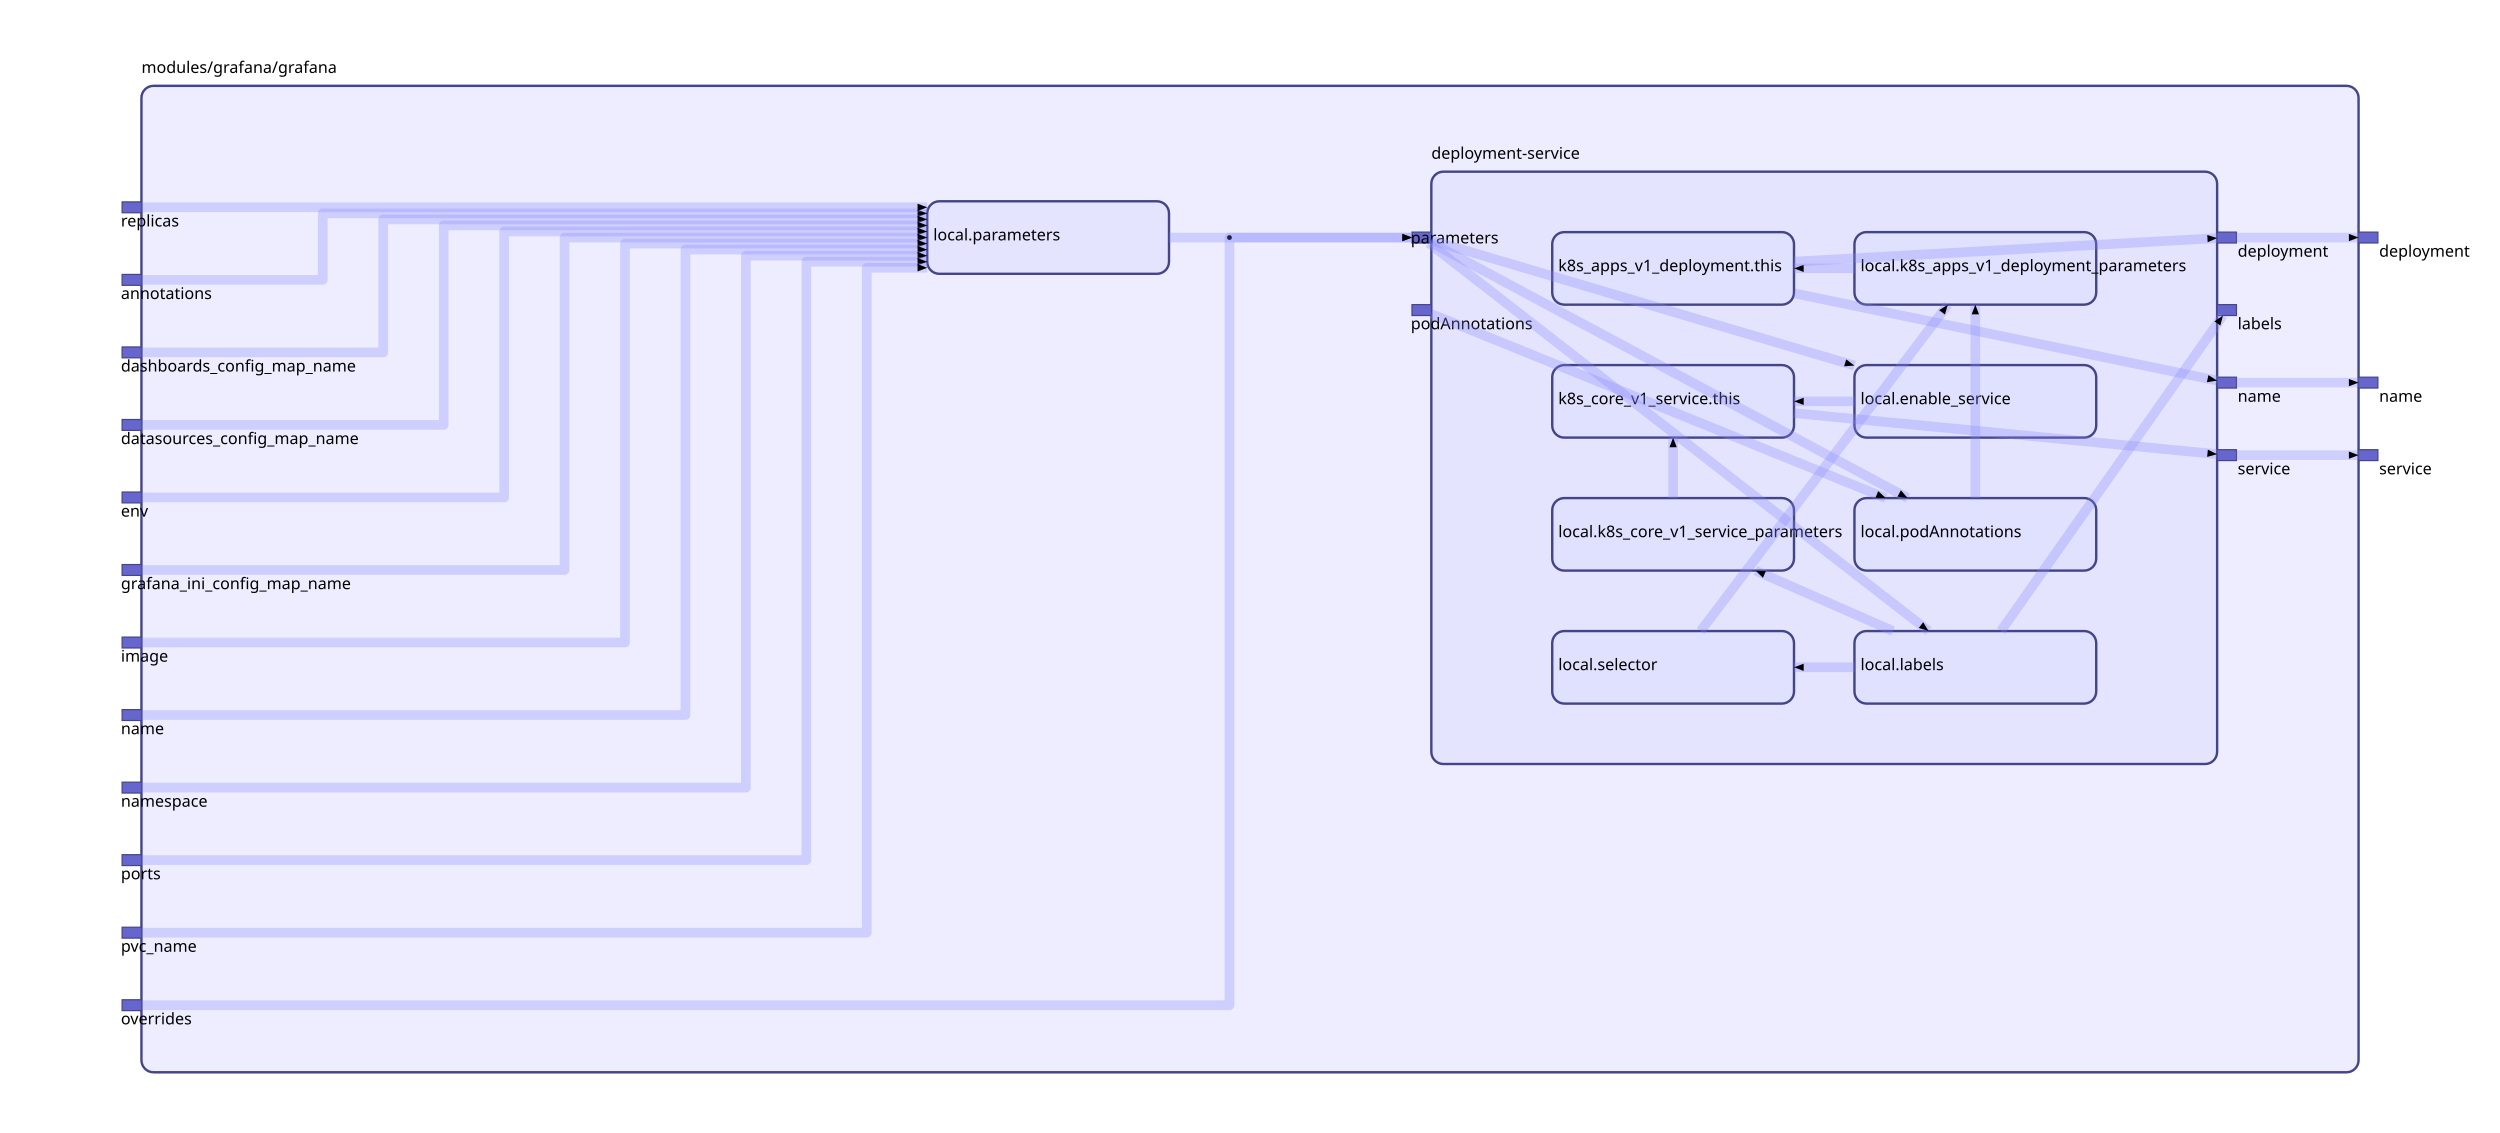
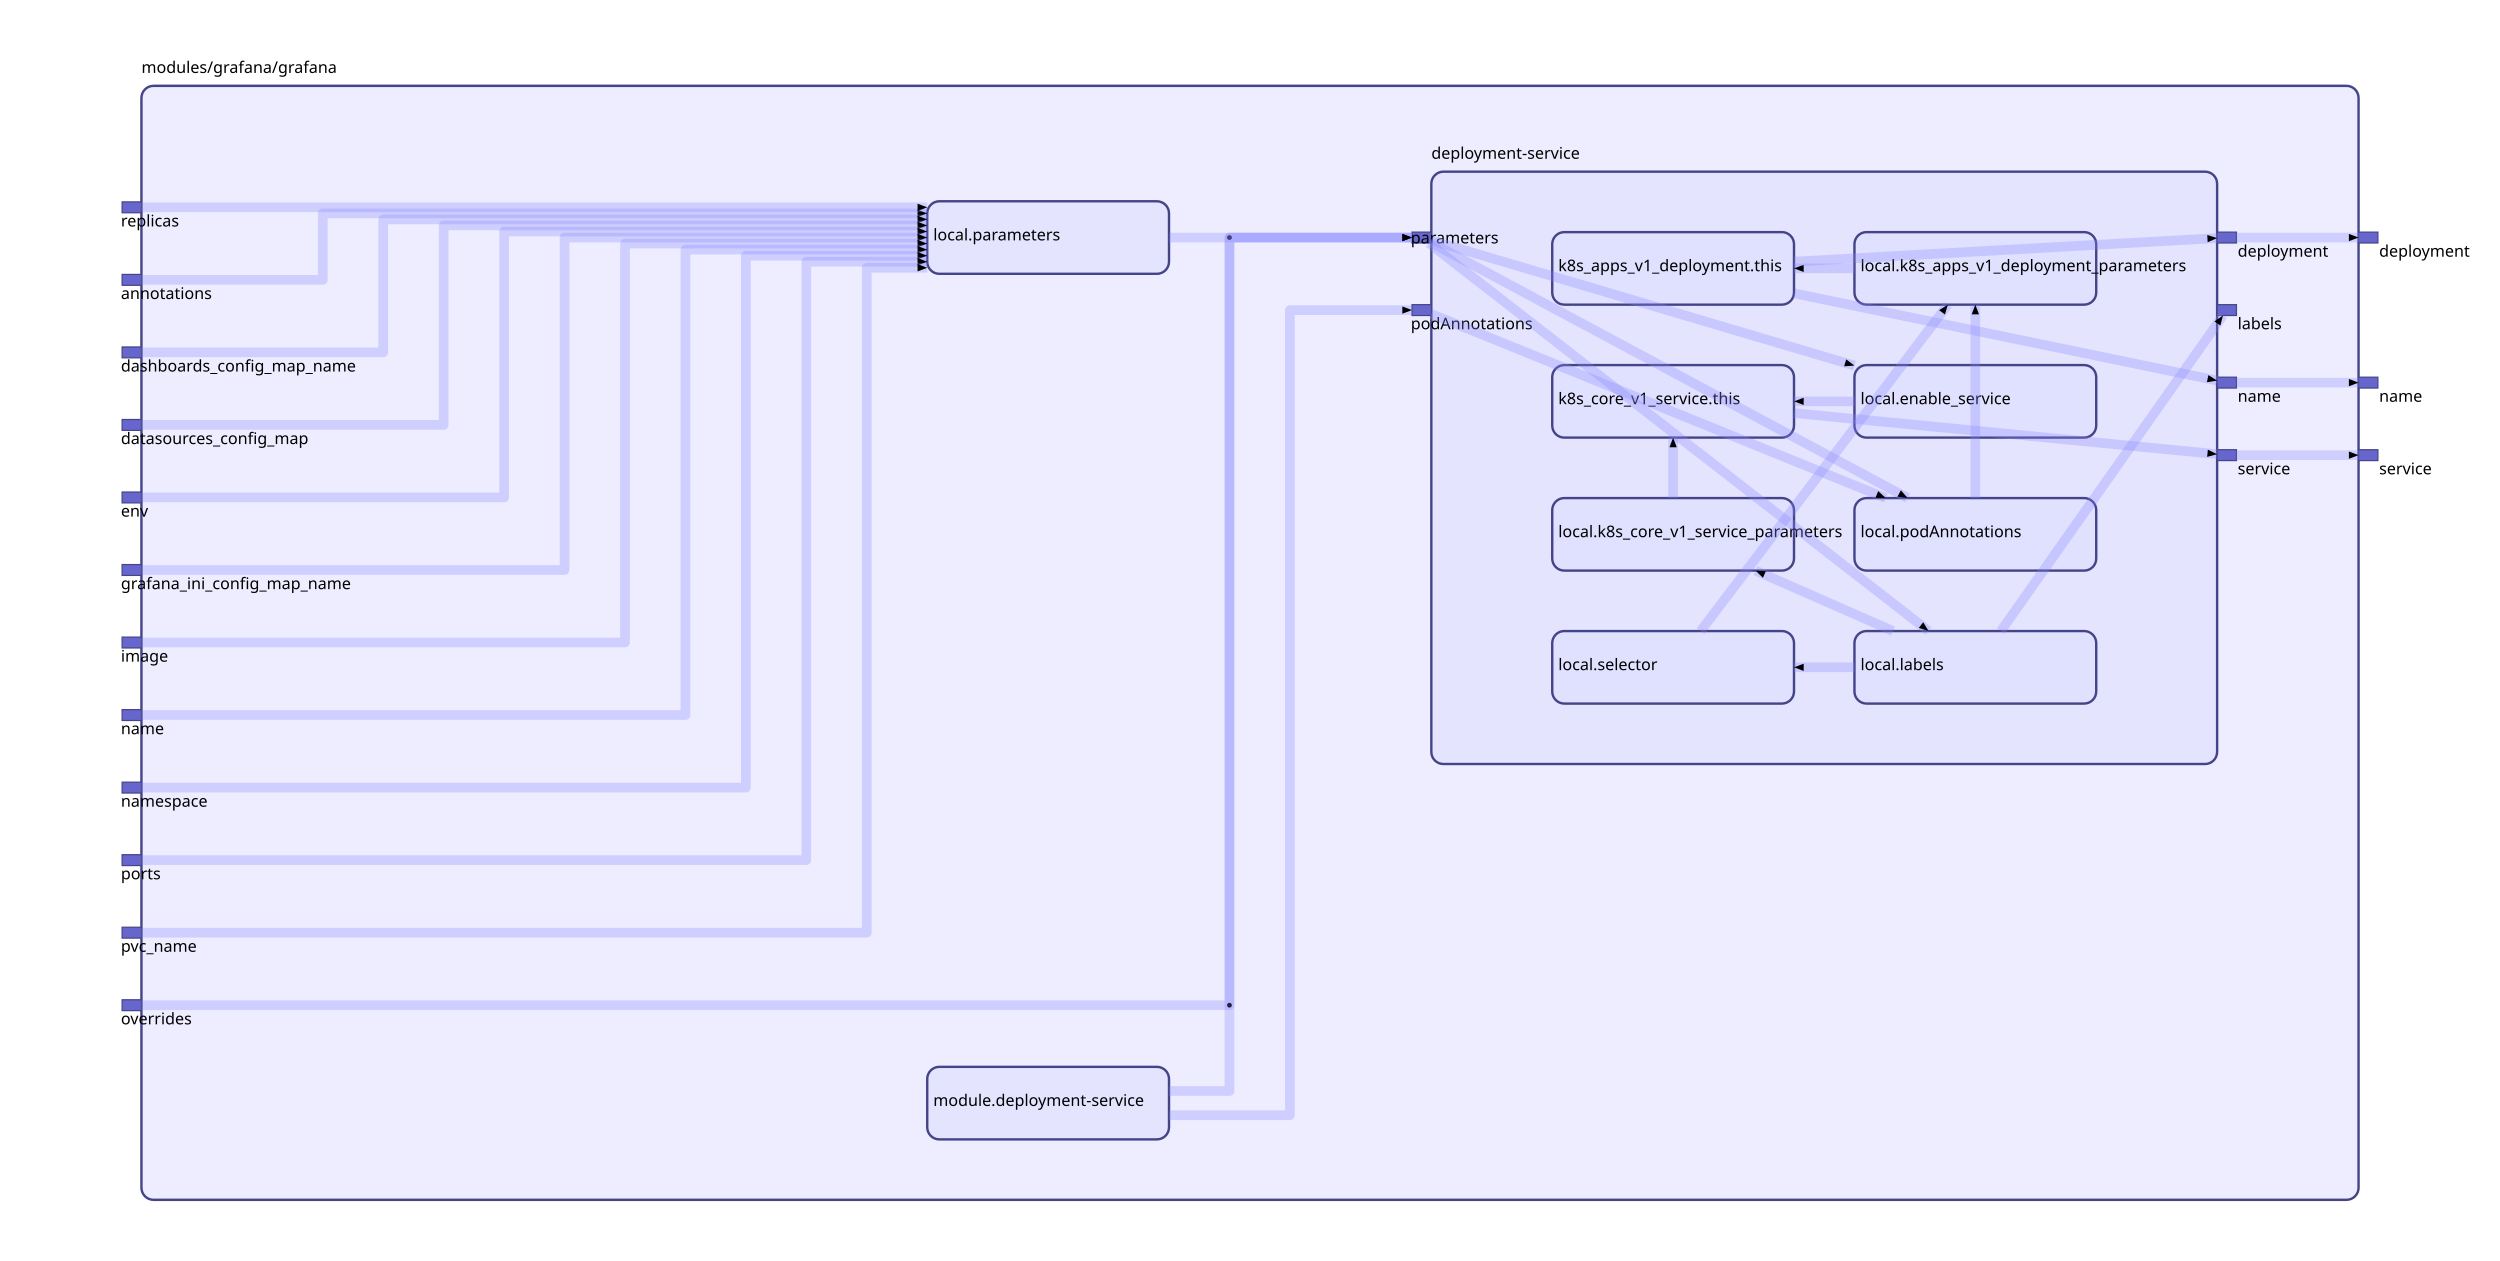
- <svg xmlns="http://www.w3.org/2000/svg" id="sprotty_1" class="sprotty-graph sprotty" tabindex="1002" viewBox="0 0 2068 937">
+ <svg xmlns="http://www.w3.org/2000/svg" id="sprotty_1" class="sprotty-graph sprotty" tabindex="1002" viewBox="0 0 2068 1042.5">
  <style>
.elknode {
    stroke: #448;
    stroke-width: 2;
    fill: #ddf;
    fill-opacity: 0.5;
}

.elkport {
    stroke: #448;
    stroke-width: 1;
    fill: #66c;
}

.elkedge {
    fill: none;
    stroke: #88f;
    stroke-width: 8;
    stroke-opacity: 0.3;
    pointer-events: stroke;
    stroke-linejoin: round;
}

.elkedge:hover {
    stroke: #448;
    stroke-width: 8;
    stroke-opacity: 1;
    stroke-dasharray: 16px;
    stroke-dashoffset: 32px;
    animation: stroke 0.5s linear infinite;
}

@keyframes stroke {
    to {
        stroke-dashoffset: 0;
    }
}

.elkedge.arrow {
    fill: #336;
}

.elklabel {
    stroke-width: 0;
    stroke: #000;
    fill: #000;
    font-family: sans-serif;
    font-size: 10pt;
    dominant-baseline: hanging;
}

.elklabel:hover {
    font-size: 24pt;
}

.elkjunction {
    stroke: none;
    fill: #224;
}

.selected &gt; rect {
    stroke-width: 3;
}

.mouseover {
    stroke: #88f;
}
/*
 * Copyright (C) 2017 TypeFox and others.
 *
 * Licensed under the Apache License, Version 2.0 (the "License"); you may not use this file except in compliance with the License.
 * You may obtain a copy of the License at http://www.apache.org/licenses/LICENSE-2.0
 */

.sprotty {
    padding: 0px;
    font-family: "Helvetica Neue", Helvetica, Arial, sans-serif;
}

.sprotty-hidden {
    display: block;
    position: absolute;
    width: 0px;
    height: 0px;
}

.sprotty-popup {
    font-family: "Helvetica Neue", Helvetica, Arial, sans-serif;
    position: absolute;
    background: white;
    border-radius: 5px;
    border: 1px solid;
    max-width: 400px;
    min-width: 100px;
}

.sprotty-popup &gt; div {
    margin: 10px;
}

.sprotty-popup-closed {
    display: none;
}
</style>
  <g transform="scale(1) translate(0,0)">
    <g id="sprotty_3" transform="translate(117, 71)" opacity="1">
-       <rect class="elknode" x="0" y="0" rx="10" width="1834" height="816" />
+       <rect class="elknode" x="0" y="0" rx="10" width="1834" height="921.5" />
      <g id="sprotty_5" transform="translate(650, 95.5)" opacity="1">
        <rect class="elknode" x="0" y="0" rx="10" width="200" height="60" />
        <text id="sprotty_6" class="elklabel" transform="translate(5, 22) translate(0, 0)" opacity="1">local.parameters</text>
      </g>
      <g id="sprotty_40" transform="translate(1067, 71)" opacity="1">
        <rect class="elknode" x="0" y="0" rx="10" width="650" height="490" />
        <g id="sprotty_42" transform="translate(100, 50)" opacity="1">
          <rect class="elknode" x="0" y="0" rx="10" width="200" height="60" />
          <text id="sprotty_43" class="elklabel" transform="translate(5, 22) translate(0, 0)" opacity="1">k8s_apps_v1_deployment.this</text>
        </g>
        <g id="sprotty_44" transform="translate(350, 50)" opacity="1">
          <rect class="elknode" x="0" y="0" rx="10" width="200" height="60" />
          <text id="sprotty_45" class="elklabel" transform="translate(5, 22) translate(0, 0)" opacity="1">local.k8s_apps_v1_deployment_parameters</text>
        </g>
        <g id="sprotty_47" transform="translate(100, 160)" opacity="1">
          <rect class="elknode" x="0" y="0" rx="10" width="200" height="60" />
          <text id="sprotty_48" class="elklabel" transform="translate(5, 22) translate(0, 0)" opacity="1">k8s_core_v1_service.this</text>
        </g>
        <g id="sprotty_49" transform="translate(350, 160)" opacity="1">
          <rect class="elknode" x="0" y="0" rx="10" width="200" height="60" />
          <text id="sprotty_50" class="elklabel" transform="translate(5, 22) translate(0, 0)" opacity="1">local.enable_service</text>
        </g>
        <g id="sprotty_52" transform="translate(100, 270)" opacity="1">
          <rect class="elknode" x="0" y="0" rx="10" width="200" height="60" />
          <text id="sprotty_53" class="elklabel" transform="translate(5, 22) translate(0, 0)" opacity="1">local.k8s_core_v1_service_parameters</text>
        </g>
        <g id="sprotty_58" transform="translate(350, 270)" opacity="1">
          <rect class="elknode" x="0" y="0" rx="10" width="200" height="60" />
          <text id="sprotty_59" class="elklabel" transform="translate(5, 22) translate(0, 0)" opacity="1">local.podAnnotations</text>
        </g>
        <g id="sprotty_61" transform="translate(100, 380)" opacity="1">
          <rect class="elknode" x="0" y="0" rx="10" width="200" height="60" />
          <text id="sprotty_62" class="elklabel" transform="translate(5, 22) translate(0, 0)" opacity="1">local.selector</text>
        </g>
        <g id="sprotty_64" transform="translate(350, 380)" opacity="1">
          <rect class="elknode" x="0" y="0" rx="10" width="200" height="60" />
          <text id="sprotty_65" class="elklabel" transform="translate(5, 22) translate(0, 0)" opacity="1">local.labels</text>
        </g>
        <g id="sprotty_55" transform="translate(-16, 50)" opacity="1">
          <rect class="elkport" x="0" y="0" width="16" height="9" />
          <text id="sprotty_56" class="elklabel" transform="translate(-1, -1) translate(0, 0)" opacity="1">parameters</text>
        </g>
        <g id="sprotty_69" transform="translate(-16, 110)" opacity="1">
          <rect class="elkport" x="0" y="0" width="16" height="9" />
          <text id="sprotty_70" class="elklabel" transform="translate(-1, 10) translate(0, 0)" opacity="1">podAnnotations</text>
        </g>
        <g id="sprotty_73" transform="translate(650, 50)" opacity="1">
          <rect class="elkport" x="0" y="0" width="16" height="9" />
          <text id="sprotty_74" class="elklabel" transform="translate(17, 10) translate(0, 0)" opacity="1">deployment</text>
        </g>
        <g id="sprotty_76" transform="translate(650, 110)" opacity="1">
          <rect class="elkport" x="0" y="0" width="16" height="9" />
          <text id="sprotty_77" class="elklabel" transform="translate(17, 10) translate(0, 0)" opacity="1">labels</text>
        </g>
        <g id="sprotty_79" transform="translate(650, 170)" opacity="1">
          <rect class="elkport" x="0" y="0" width="16" height="9" />
          <text id="sprotty_80" class="elklabel" transform="translate(17, 10) translate(0, 0)" opacity="1">name</text>
        </g>
        <g id="sprotty_82" transform="translate(650, 230)" opacity="1">
          <rect class="elkport" x="0" y="0" width="16" height="9" />
          <text id="sprotty_83" class="elklabel" transform="translate(17, 10) translate(0, 0)" opacity="1">service</text>
        </g>
        <text id="sprotty_41" class="elklabel" transform="translate(0, -21) translate(0, 0)" opacity="1">deployment-service</text>
      </g>
+       <g id="sprotty_86" transform="translate(650, 811.5)" opacity="1">
+         <rect class="elknode" x="0" y="0" rx="10" width="200" height="60" />
+         <text id="sprotty_87" class="elklabel" transform="translate(5, 22) translate(0, 0)" opacity="1">module.deployment-service</text>
+       </g>
      <g id="sprotty_7" transform="translate(-16, 156)" opacity="1">
        <rect class="elkport" x="0" y="0" width="16" height="9" />
        <text id="sprotty_8" class="elklabel" transform="translate(-1, 10) translate(0, 0)" opacity="1">annotations</text>
      </g>
      <g id="sprotty_10" transform="translate(-16, 216)" opacity="1">
        <rect class="elkport" x="0" y="0" width="16" height="9" />
        <text id="sprotty_11" class="elklabel" transform="translate(-1, 10) translate(0, 0)" opacity="1">dashboards_config_map_name</text>
      </g>
      <g id="sprotty_13" transform="translate(-16, 276)" opacity="1">
        <rect class="elkport" x="0" y="0" width="16" height="9" />
-         <text id="sprotty_14" class="elklabel" transform="translate(-1, 10) translate(0, 0)" opacity="1">datasources_config_map_name</text>
+         <text id="sprotty_14" class="elklabel" transform="translate(-1, 10) translate(0, 0)" opacity="1">datasources_config_map</text>
      </g>
      <g id="sprotty_16" transform="translate(-16, 336)" opacity="1">
        <rect class="elkport" x="0" y="0" width="16" height="9" />
        <text id="sprotty_17" class="elklabel" transform="translate(-1, 10) translate(0, 0)" opacity="1">env</text>
      </g>
      <g id="sprotty_19" transform="translate(-16, 396)" opacity="1">
        <rect class="elkport" x="0" y="0" width="16" height="9" />
        <text id="sprotty_20" class="elklabel" transform="translate(-1, 10) translate(0, 0)" opacity="1">grafana_ini_config_map_name</text>
      </g>
      <g id="sprotty_22" transform="translate(-16, 456)" opacity="1">
        <rect class="elkport" x="0" y="0" width="16" height="9" />
        <text id="sprotty_23" class="elklabel" transform="translate(-1, 10) translate(0, 0)" opacity="1">image</text>
      </g>
      <g id="sprotty_25" transform="translate(-16, 516)" opacity="1">
        <rect class="elkport" x="0" y="0" width="16" height="9" />
        <text id="sprotty_26" class="elklabel" transform="translate(-1, 10) translate(0, 0)" opacity="1">name</text>
      </g>
      <g id="sprotty_28" transform="translate(-16, 576)" opacity="1">
        <rect class="elkport" x="0" y="0" width="16" height="9" />
        <text id="sprotty_29" class="elklabel" transform="translate(-1, 10) translate(0, 0)" opacity="1">namespace</text>
      </g>
      <g id="sprotty_31" transform="translate(-16, 636)" opacity="1">
        <rect class="elkport" x="0" y="0" width="16" height="9" />
        <text id="sprotty_32" class="elklabel" transform="translate(-1, 10) translate(0, 0)" opacity="1">ports</text>
      </g>
      <g id="sprotty_34" transform="translate(-16, 696)" opacity="1">
        <rect class="elkport" x="0" y="0" width="16" height="9" />
        <text id="sprotty_35" class="elklabel" transform="translate(-1, 10) translate(0, 0)" opacity="1">pvc_name</text>
      </g>
      <g id="sprotty_37" transform="translate(-16, 96)" opacity="1">
        <rect class="elkport" x="0" y="0" width="16" height="9" />
        <text id="sprotty_38" class="elklabel" transform="translate(-1, 10) translate(0, 0)" opacity="1">replicas</text>
      </g>
-       <g id="sprotty_86" transform="translate(-16, 756)" opacity="1">
-         <rect class="elkport" x="0" y="0" width="16" height="9" />
-         <text id="sprotty_87" class="elklabel" transform="translate(-1, 10) translate(0, 0)" opacity="1">overrides</text>
-       </g>
-       <g id="sprotty_89" transform="translate(1834, 121)" opacity="1">
-         <rect class="elkport" x="0" y="0" width="16" height="9" />
-         <text id="sprotty_90" class="elklabel" transform="translate(17, 10) translate(0, 0)" opacity="1">deployment</text>
-       </g>
-       <g id="sprotty_92" transform="translate(1834, 241)" opacity="1">
-         <rect class="elkport" x="0" y="0" width="16" height="9" />
-         <text id="sprotty_93" class="elklabel" transform="translate(17, 10) translate(0, 0)" opacity="1">name</text>
-       </g>
-       <g id="sprotty_95" transform="translate(1834, 301)" opacity="1">
-         <rect class="elkport" x="0" y="0" width="16" height="9" />
-         <text id="sprotty_96" class="elklabel" transform="translate(17, 10) translate(0, 0)" opacity="1">service</text>
+       <g id="sprotty_89" transform="translate(-16, 756)" opacity="1">
+         <rect class="elkport" x="0" y="0" width="16" height="9" />
+         <text id="sprotty_90" class="elklabel" transform="translate(-1, 10) translate(0, 0)" opacity="1">overrides</text>
+       </g>
+       <g id="sprotty_93" transform="translate(1834, 121)" opacity="1">
+         <rect class="elkport" x="0" y="0" width="16" height="9" />
+         <text id="sprotty_94" class="elklabel" transform="translate(17, 10) translate(0, 0)" opacity="1">deployment</text>
+       </g>
+       <g id="sprotty_96" transform="translate(1834, 241)" opacity="1">
+         <rect class="elkport" x="0" y="0" width="16" height="9" />
+         <text id="sprotty_97" class="elklabel" transform="translate(17, 10) translate(0, 0)" opacity="1">name</text>
+       </g>
+       <g id="sprotty_99" transform="translate(1834, 301)" opacity="1">
+         <rect class="elkport" x="0" y="0" width="16" height="9" />
+         <text id="sprotty_100" class="elklabel" transform="translate(17, 10) translate(0, 0)" opacity="1">service</text>
      </g>
      <text id="sprotty_4" class="elklabel" transform="translate(0, -21) translate(0, 0)" opacity="1">modules/grafana/grafana</text>
      <g id="sprotty_9" class="sprotty-edge" opacity="1">
        <path class="elkedge" d="M 0,160.5 L 150,160.5 L 150,105.5 L 650,105.5" />
        <path class="edge arrow" d="M 0,0 L 8,-3 L 8,3 Z" transform="rotate(180 650 105.5) translate(650 105.5)" />
      </g>
      <g id="sprotty_12" class="sprotty-edge" opacity="1">
        <path class="elkedge" d="M 0,220.5 L 200,220.5 L 200,110.5 L 650,110.5" />
        <path class="edge arrow" d="M 0,0 L 8,-3 L 8,3 Z" transform="rotate(180 650 110.5) translate(650 110.5)" />
      </g>
      <g id="sprotty_15" class="sprotty-edge" opacity="1">
        <path class="elkedge" d="M 0,280.5 L 250,280.5 L 250,115.5 L 650,115.5" />
        <path class="edge arrow" d="M 0,0 L 8,-3 L 8,3 Z" transform="rotate(180 650 115.5) translate(650 115.5)" />
      </g>
      <g id="sprotty_18" class="sprotty-edge" opacity="1">
        <path class="elkedge" d="M 0,340.5 L 300,340.5 L 300,120.5 L 650,120.5" />
        <path class="edge arrow" d="M 0,0 L 8,-3 L 8,3 Z" transform="rotate(180 650 120.5) translate(650 120.5)" />
      </g>
      <g id="sprotty_21" class="sprotty-edge" opacity="1">
        <path class="elkedge" d="M 0,400.5 L 350,400.5 L 350,125.5 L 650,125.5" />
        <path class="edge arrow" d="M 0,0 L 8,-3 L 8,3 Z" transform="rotate(180 650 125.5) translate(650 125.5)" />
      </g>
      <g id="sprotty_24" class="sprotty-edge" opacity="1">
        <path class="elkedge" d="M 0,460.5 L 400,460.5 L 400,130.5 L 650,130.5" />
        <path class="edge arrow" d="M 0,0 L 8,-3 L 8,3 Z" transform="rotate(180 650 130.5) translate(650 130.5)" />
      </g>
      <g id="sprotty_27" class="sprotty-edge" opacity="1">
        <path class="elkedge" d="M 0,520.5 L 450,520.5 L 450,135.5 L 650,135.5" />
        <path class="edge arrow" d="M 0,0 L 8,-3 L 8,3 Z" transform="rotate(180 650 135.5) translate(650 135.5)" />
      </g>
      <g id="sprotty_30" class="sprotty-edge" opacity="1">
        <path class="elkedge" d="M 0,580.5 L 500,580.5 L 500,140.5 L 650,140.5" />
        <path class="edge arrow" d="M 0,0 L 8,-3 L 8,3 Z" transform="rotate(180 650 140.5) translate(650 140.5)" />
      </g>
      <g id="sprotty_33" class="sprotty-edge" opacity="1">
        <path class="elkedge" d="M 0,640.5 L 550,640.5 L 550,145.5 L 650,145.5" />
        <path class="edge arrow" d="M 0,0 L 8,-3 L 8,3 Z" transform="rotate(180 650 145.5) translate(650 145.5)" />
      </g>
      <g id="sprotty_36" class="sprotty-edge" opacity="1">
        <path class="elkedge" d="M 0,700.5 L 600,700.5 L 600,150.5 L 650,150.5" />
        <path class="edge arrow" d="M 0,0 L 8,-3 L 8,3 Z" transform="rotate(180 650 150.5) translate(650 150.5)" />
      </g>
      <g id="sprotty_39" class="sprotty-edge" opacity="1">
        <path class="elkedge" d="M 0,100.5 L 650,100.5" />
        <path class="edge arrow" d="M 0,0 L 8,-3 L 8,3 Z" transform="rotate(180 650 100.5) translate(650 100.5)" />
      </g>
      <g id="sprotty_46" class="sprotty-edge" opacity="1">
        <path class="elkedge" d="M 1417,151 L 1367,151" />
        <path class="edge arrow" d="M 0,0 L 8,-3 L 8,3 Z" transform="rotate(0 1367 151) translate(1367 151)" />
      </g>
      <g id="sprotty_51" class="sprotty-edge" opacity="1">
        <path class="elkedge" d="M 1417,261 L 1367,261" />
        <path class="edge arrow" d="M 0,0 L 8,-3 L 8,3 Z" transform="rotate(0 1367 261) translate(1367 261)" />
      </g>
      <g id="sprotty_54" class="sprotty-edge" opacity="1">
        <path class="elkedge" d="M 1267,341 L 1267,291" />
        <path class="edge arrow" d="M 0,0 L 8,-3 L 8,3 Z" transform="rotate(90 1267 291) translate(1267 291)" />
      </g>
      <g id="sprotty_57" class="sprotty-edge" opacity="1">
        <path class="elkedge" d="M 1067,127.867 L 1417,231.415" />
        <path class="edge arrow" d="M 0,0 L 8,-3 L 8,3 Z" transform="rotate(-163.5191 1417 231.4148) translate(1417 231.4148)" />
      </g>
      <g id="sprotty_60" class="sprotty-edge" opacity="1">
        <path class="elkedge" d="M 1517,341 L 1517,181" />
        <path class="edge arrow" d="M 0,0 L 8,-3 L 8,3 Z" transform="rotate(90 1517 181) translate(1517 181)" />
      </g>
      <g id="sprotty_63" class="sprotty-edge" opacity="1">
        <path class="elkedge" d="M 1289.727,451 L 1494.273,181" />
        <path class="edge arrow" d="M 0,0 L 8,-3 L 8,3 Z" transform="rotate(127.1467 1494.273 181) translate(1494.273 181)" />
      </g>
      <g id="sprotty_66" class="sprotty-edge" opacity="1">
        <path class="elkedge" d="M 1448.818,451 L 1335.182,401" />
        <path class="edge arrow" d="M 0,0 L 8,-3 L 8,3 Z" transform="rotate(23.74949 1335.182 401) translate(1335.182 401)" />
      </g>
      <g id="sprotty_67" class="sprotty-edge" opacity="1">
        <path class="elkedge" d="M 1064.797,130 L 1478.35,451" />
        <path class="edge arrow" d="M 0,0 L 8,-3 L 8,3 Z" transform="rotate(-142.1814 1478.35 451) translate(1478.35 451)" />
      </g>
      <g id="sprotty_68" class="sprotty-edge" opacity="1">
        <path class="elkedge" d="M 1067,129.788 L 1461.033,341" />
        <path class="edge arrow" d="M 0,0 L 8,-3 L 8,3 Z" transform="rotate(-151.8075 1461.033 341) translate(1461.033 341)" />
      </g>
      <g id="sprotty_71" class="sprotty-edge" opacity="1">
        <path class="elkedge" d="M 1067,188.74 L 1442.93,341" />
        <path class="edge arrow" d="M 0,0 L 8,-3 L 8,3 Z" transform="rotate(-157.951 1442.93 341) translate(1442.93 341)" />
      </g>
      <g id="sprotty_72" class="sprotty-edge" opacity="1">
        <path class="elkedge" d="M 1417,481 L 1367,481" />
        <path class="edge arrow" d="M 0,0 L 8,-3 L 8,3 Z" transform="rotate(0 1367 481) translate(1367 481)" />
      </g>
      <g id="sprotty_75" class="sprotty-edge" opacity="1">
        <path class="elkedge" d="M 1367,145.432 L 1717,125.945" />
        <path class="edge arrow" d="M 0,0 L 8,-3 L 8,3 Z" transform="rotate(176.8132 1717 125.9454) translate(1717 125.9454)" />
      </g>
      <g id="sprotty_78" class="sprotty-edge" opacity="1">
        <path class="elkedge" d="M 1538.117,451 L 1721.832,190" />
        <path class="edge arrow" d="M 0,0 L 8,-3 L 8,3 Z" transform="rotate(125.1414 1721.832 190) translate(1721.832 190)" />
      </g>
      <g id="sprotty_81" class="sprotty-edge" opacity="1">
        <path class="elkedge" d="M 1367,171.633 L 1717,243.849" />
        <path class="edge arrow" d="M 0,0 L 8,-3 L 8,3 Z" transform="rotate(-168.3417 1717 243.8493) translate(1717 243.8493)" />
      </g>
      <g id="sprotty_84" class="sprotty-edge" opacity="1">
        <path class="elkedge" d="M 1367,270.716 L 1717,304.723" />
        <path class="edge arrow" d="M 0,0 L 8,-3 L 8,3 Z" transform="rotate(-174.4505 1717 304.7227) translate(1717 304.7227)" />
      </g>
      <g id="sprotty_85" class="sprotty-edge" opacity="1">
        <path class="elkedge" d="M 850,125.5 L 1051,125.5" />
        <path class="edge arrow" d="M 0,0 L 8,-3 L 8,3 Z" transform="rotate(180 1051 125.5) translate(1051 125.5)" />
      </g>
      <g id="sprotty_88" class="sprotty-edge" opacity="1">
-         <path class="elkedge" d="M 0,760.5 L 900,760.5 L 900,125.5 L 1051,125.5" />
+         <path class="elkedge" d="M 850,831.5 L 900,831.5 L 900,125.5 L 1051,125.5" />
        <path class="edge arrow" d="M 0,0 L 8,-3 L 8,3 Z" transform="rotate(180 1051 125.5) translate(1051 125.5)" />
        <g id="sprotty_88_j0" transform="translate(900, 125.5)" opacity="1">
          <circle class="elkjunction" r="2" />
        </g>
      </g>
      <g id="sprotty_91" class="sprotty-edge" opacity="1">
+         <path class="elkedge" d="M 0,760.5 L 900,760.5 L 900,125.5 L 1051,125.5" />
+         <path class="edge arrow" d="M 0,0 L 8,-3 L 8,3 Z" transform="rotate(180 1051 125.5) translate(1051 125.5)" />
+         <g id="sprotty_91_j0" transform="translate(900, 760.5)" opacity="1">
+           <circle class="elkjunction" r="2" />
+         </g>
+       </g>
+       <g id="sprotty_92" class="sprotty-edge" opacity="1">
+         <path class="elkedge" d="M 850,851.5 L 950,851.5 L 950,185.5 L 1051,185.5" />
+         <path class="edge arrow" d="M 0,0 L 8,-3 L 8,3 Z" transform="rotate(180 1051 185.5) translate(1051 185.5)" />
+       </g>
+       <g id="sprotty_95" class="sprotty-edge" opacity="1">
        <path class="elkedge" d="M 1733,125.5 L 1834,125.5" />
        <path class="edge arrow" d="M 0,0 L 8,-3 L 8,3 Z" transform="rotate(180 1834 125.5) translate(1834 125.5)" />
      </g>
-       <g id="sprotty_94" class="sprotty-edge" opacity="1">
+       <g id="sprotty_98" class="sprotty-edge" opacity="1">
        <path class="elkedge" d="M 1733,245.5 L 1834,245.5" />
        <path class="edge arrow" d="M 0,0 L 8,-3 L 8,3 Z" transform="rotate(180 1834 245.5) translate(1834 245.5)" />
      </g>
-       <g id="sprotty_97" class="sprotty-edge" opacity="1">
+       <g id="sprotty_101" class="sprotty-edge" opacity="1">
        <path class="elkedge" d="M 1733,305.5 L 1834,305.5" />
        <path class="edge arrow" d="M 0,0 L 8,-3 L 8,3 Z" transform="rotate(180 1834 305.5) translate(1834 305.5)" />
      </g>
    </g>
  </g>
</svg>
